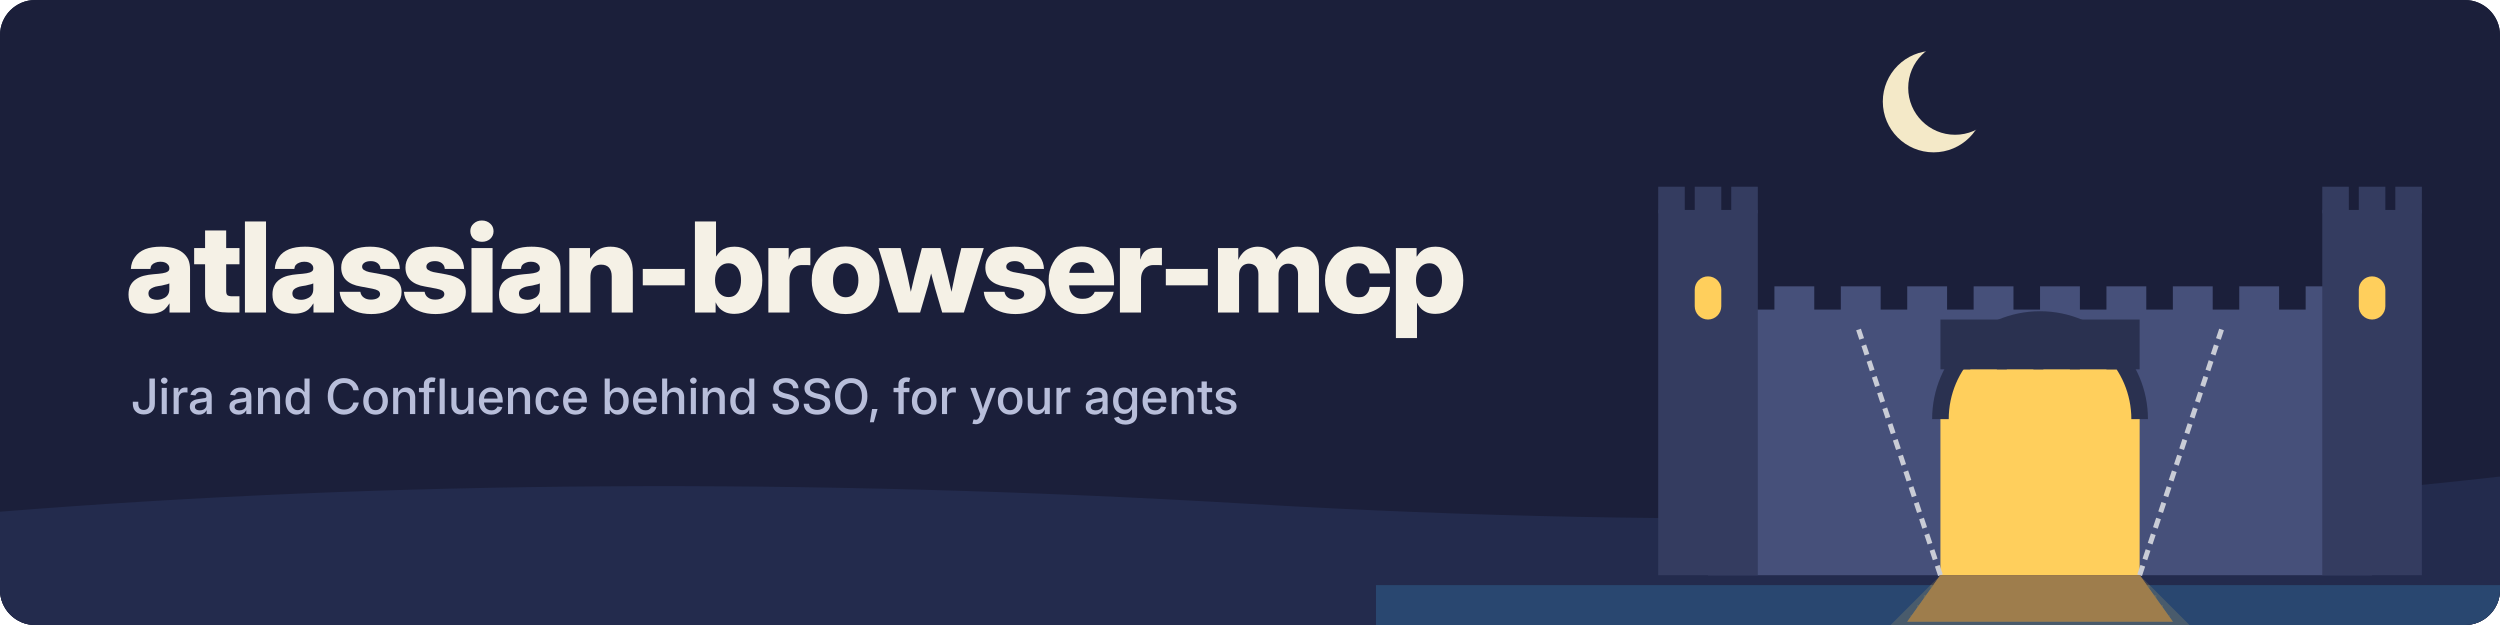
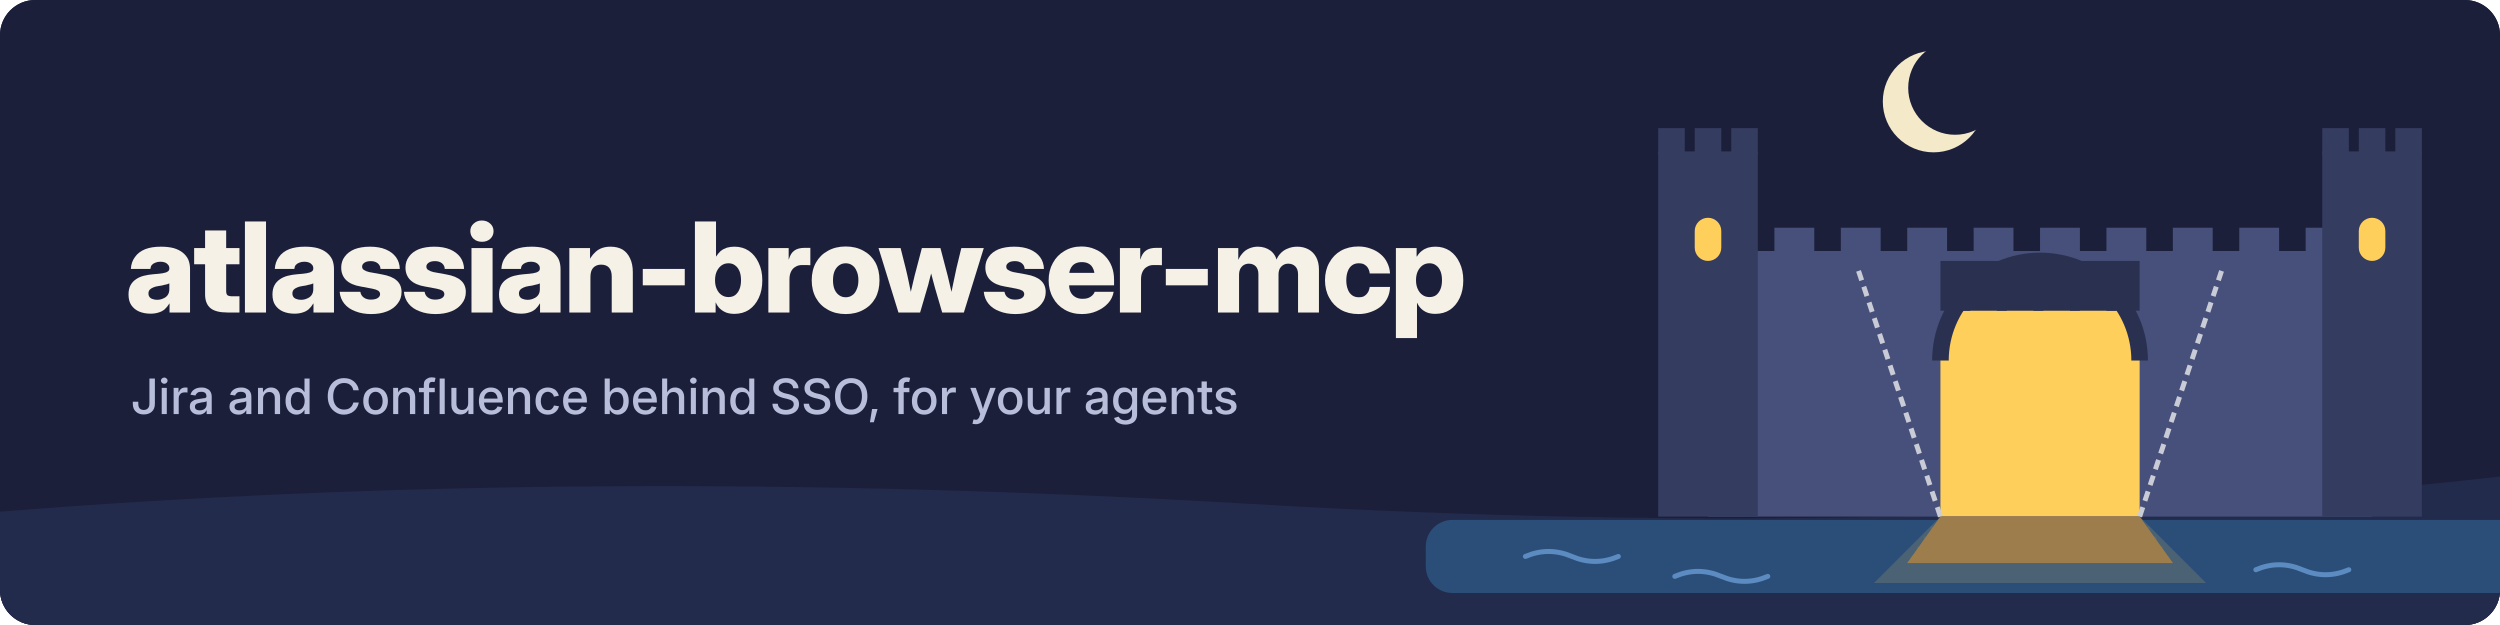
<svg xmlns="http://www.w3.org/2000/svg" viewBox="0 0 1280 320" width="1280" height="320" role="img" aria-label="atlassian-browser-mcp: Jira and Confluence behind SSO, for your agents">
  <defs>
    <clipPath id="c">
      <rect width="1280" height="320" rx="18" />
    </clipPath>
    <path id="ga" d="M13.1 .6q-3.3 0-5.9-1.1q-2.5-1.1-4-3.3q-1.4-2.1-1.4-5.4q0-2.8 1-4.7q1-1.9 2.8-3.1q1.7-1.2 4-1.8q2.4-.6 5-.8q2.9-.2 4.7-.5q1.8-.3 2.6-.9q.8-.5 .8-1.5l0-.2q0-1-.6-1.7q-.6-.8-1.6-1.2q-1-.4-2.4-.4q-1.5 0-2.6 .5q-1.1 .4-1.8 1.2q-.6 .8-.7 2l-10 0q.2-3.6 2.1-6.1q1.8-2.6 5.2-4q3.3-1.3 8.1-1.3q3.6 0 6.4 .7q2.8 .8 4.7 2.3q1.9 1.5 2.9 3.6q.9 2.2 .9 4.9l0 22.2l-10.5 0l0-4.6l-.1 0q-1 1.7-2.3 2.9q-1.4 1.2-3.2 1.7q-1.8 .6-4.1 .6zm3.3-7.1q1.8 0 3.2-.7q1.5-.6 2.3-1.8q.8-1.2 .8-2.9l0-3q-.4 .2-1 .4q-.6 .2-1.3 .3q-.7 .2-1.6 .4q-.9 .1-1.9 .3q-1.4 .2-2.5 .7q-1.2 .5-1.8 1.2q-.6 .8-.6 1.9q0 1 .5 1.7q.6 .8 1.6 1.1q1 .4 2.3 .4z" />
    <path id="gb" d="M23.8-33l0 8.3l-23.2 0l0-8.3zm-17.6-9l10.8 0l0 30.9q0 1.6 .6 2.2q.7 .6 2.5 .6q.8 0 2 0q1.1 0 1.7 0l0 8.3q-.9 0-2.6 0q-1.7 0-3.5 0q-6 0-8.7-2.2q-2.8-2.3-2.8-7.1z" />
    <path id="gc" d="M13.8-46.6l0 46.6l-10.8 0l0-46.6z" />
    <path id="gd" d="M17.6 .8q-4.6 0-8.1-1.4q-3.6-1.3-5.7-3.9q-2.1-2.6-2.4-6.1l10.6 0q.3 1.9 1.7 2.9q1.4 1.1 3.7 1.1q2.2 0 3.5-.8q1.2-.8 1.2-2q0-1.1-1-1.8q-1-.6-3-1l-5.9-1.1q-4.9-.8-7.5-3.3q-2.5-2.5-2.5-6.4q0-3.2 1.8-5.6q1.7-2.4 5-3.8q3.4-1.3 8-1.3q4.6 0 8 1.4q3.3 1.4 5.2 3.9q1.9 2.6 2 6.1l-9.9 0q0-1.7-1.4-2.9q-1.4-1.1-3.5-1.1q-2.2 0-3.3 .8q-1.2 .8-1.2 2q0 1.1 .9 1.7q1 .7 2.7 1.1l6.6 1.2q5.1 .9 7.5 3.1q2.5 2.2 2.5 5.9q0 3.4-2 5.9q-1.9 2.6-5.4 4q-3.5 1.4-8.1 1.4z" />
    <path id="ge" d="M3 0l0-33l10.8 0l0 33zm5.4-36.2q-2.6 0-4.3-1.5q-1.7-1.6-1.7-4q0-2.3 1.7-3.8q1.7-1.6 4.2-1.6q2.6 0 4.3 1.6q1.7 1.5 1.7 3.9q0 2.3-1.7 3.9q-1.7 1.5-4.2 1.5z" />
    <path id="gf" d="M13.8-17.9l0 17.9l-10.8 0l0-33l10.6 0l0 8.8l-1.6 0q1.6-4.3 4.5-6.9q2.9-2.6 7.6-2.6q3.6 0 6.2 1.5q2.5 1.6 3.8 4.5q1.4 2.9 1.4 7l0 20.7l-10.8 0l0-18.5q0-2.9-1.4-4.5q-1.4-1.5-4-1.5q-1.7 0-2.9 .7q-1.3 .7-2 2.2q-.6 1.4-.6 3.7z" />
    <path id="gg" d="M25.2-22.3l0 8.4l-21.5 0l0-8.4z" />
    <path id="gh" d="M23.2 .7q-2.2 0-4-.6q-1.9-.7-3.3-2q-1.4-1.3-2.2-3.2l-.1 0l0 5.1l-10.6 0l0-46.6l10.8 0l0 18l0 0q1.1-1.7 2.4-2.9q1.4-1.1 3.2-1.7q1.8-.5 3.9-.5q4.2 0 7.4 2.2q3.1 2.1 4.9 6q1.9 3.9 1.9 9q0 5.2-1.8 9q-1.8 3.9-5 6.1q-3.2 2.1-7.5 2.1zm-3-8.6q2 0 3.4-1q1.4-1.1 2.2-3q.8-1.9 .8-4.6q0-2.8-.8-4.7q-.8-1.9-2.2-2.9q-1.4-1.1-3.4-1.1q-2.1 0-3.6 1.1q-1.5 1.1-2.4 3q-.9 1.9-.9 4.6q0 2.6 .9 4.5q.9 2 2.4 3q1.5 1.1 3.6 1.1z" />
    <path id="gi" d="M3 0l0-33l10.4 0l0 5.8l.1 0q.9-3.2 2.8-4.5q1.9-1.4 5.3-1.4q.8 0 1.5 0q.7 0 1.4 0l0 8.9q-.6 0-1.8-.1q-1.3 0-2.5 0q-1.9 0-3.3 .9q-1.5 .8-2.3 2.5q-.8 1.6-.8 4l0 16.9z" />
    <path id="gj" d="M19 .8q-5.2 0-9.1-2.2q-3.9-2.1-6.1-6q-2.2-3.9-2.2-9.1q0-5.2 2.2-9.1q2.2-3.9 6.1-6q3.9-2.2 9.1-2.2q5.2 0 9.1 2.2q3.9 2.1 6.1 6q2.1 3.9 2.1 9.1q0 5.2-2.1 9.1q-2.2 3.9-6.1 6q-3.9 2.2-9.1 2.2zm0-8.6q1.9 0 3.3-1q1.5-1 2.3-3q.9-1.9 .9-4.7q0-2.8-.9-4.7q-.8-2-2.3-3q-1.4-1-3.3-1q-1.9 0-3.3 1q-1.5 1-2.4 3q-.8 1.9-.8 4.7q0 2.8 .8 4.7q.9 2 2.4 3q1.4 1 3.3 1z" />
    <path id="gk" d="M10.3 0l-10.2-33l11.3 0l2.6 10.3q.9 3.6 1.7 7.6q.8 3.9 1.6 7.7l-1.4 0q.9-3.8 1.8-7.7q.9-4 1.9-7.6l2.7-10.3l9.5 0l2.7 10.3q1 3.6 1.9 7.6q.9 3.9 1.8 7.7l-1.4 0q.8-3.8 1.6-7.7q.8-3.9 1.6-7.6l2.5-10.3l11.5 0l-10.2 33l-11.1 0l-3.6-12.3q-.5-1.8-1-3.7q-.5-1.9-1-3.8q-.5-1.9-1-3.8l1.9 0q-.5 1.9-1 3.8q-.5 1.9-1 3.8q-.4 1.9-1 3.7l-3.6 12.3z" />
    <path id="gl" d="M18.6 .8q-5 0-8.9-2.3q-3.8-2.2-5.9-6.1q-2.2-3.9-2.2-8.9q0-5 2.2-8.9q2.1-3.9 5.9-6.1q3.8-2.3 8.7-2.3q3.7 0 6.7 1.3q3.1 1.2 5.3 3.5q2.3 2.3 3.5 5.4q1.2 3.1 1.2 6.9l0 2.8l-30 0l0-6.4l25 0l-5 1.3q0-2.1-.8-3.6q-.7-1.6-2.2-2.4q-1.4-.8-3.5-.8q-2 0-3.5 .8q-1.4 .8-2.2 2.4q-.8 1.5-.8 3.6l0 4.8q0 2.2 .8 3.8q.8 1.6 2.4 2.5q1.5 .9 3.7 .9q1.6 0 2.8-.4q1.3-.5 2.1-1.3q.9-.8 1.3-1.9l9.7 0q-.6 3.4-2.9 5.9q-2.3 2.5-5.8 4q-3.4 1.5-7.6 1.5z" />
    <path id="gm" d="M3 0l0-33l10.4 0l0 7.7l-.6 0q.9-2.9 2.5-4.7q1.5-1.9 3.7-2.8q2.1-.9 4.4-.9q3.8 0 6.6 2.1q2.8 2.2 3.4 6.3l-.9 0q.5-2.7 2.2-4.6q1.6-1.9 3.9-2.8q2.3-1 5-1q3.2 0 5.8 1.4q2.5 1.4 3.9 4q1.4 2.7 1.4 6.3l0 22l-10.7 0l0-19.6q0-2.6-1.4-4q-1.4-1.4-3.6-1.4q-1.5 0-2.6 .7q-1.1 .7-1.8 1.9q-.6 1.3-.6 3l0 19.4l-10.3 0l0-19.7q0-2.4-1.3-3.9q-1.4-1.4-3.6-1.4q-1.4 0-2.6 .7q-1.1 .7-1.8 2q-.6 1.3-.6 3.1l0 19.2z" />
    <path id="gn" d="M18.7 .8q-5.1 0-9-2.2q-3.8-2.2-5.9-6.1q-2.2-3.9-2.2-9q0-5.1 2.2-9q2.1-3.9 5.9-6.1q3.9-2.2 9-2.2q3.4 0 6.3 1.1q2.9 1 5 2.8q2.2 1.8 3.4 4.3q1.3 2.5 1.5 5.6l-10.4 0q-.1-1.2-.6-2.2q-.4-.9-1.1-1.6q-.8-.7-1.7-1.1q-1-.3-2.2-.3q-2 0-3.4 1q-1.5 1.1-2.2 3q-.8 2-.8 4.7q0 2.7 .8 4.7q.7 1.9 2.2 3q1.4 1 3.4 1q1.2 0 2.2-.3q.9-.4 1.6-1.1q.7-.7 1.2-1.7q.4-1 .6-2.2l10.4 0q-.1 3.1-1.3 5.6q-1.2 2.5-3.4 4.4q-2.2 1.8-5.1 2.8q-2.9 1.1-6.4 1.1z" />
    <path id="go" d="M3 13.1l0-46.1l10.6 0l0 4.3l.2 0q1-1.7 2.4-2.8q1.4-1.1 3.2-1.7q1.8-.5 3.9-.5q4.2 0 7.4 2.2q3.1 2.1 4.9 6q1.9 3.9 1.9 9q0 5.2-1.8 9q-1.8 3.9-5 6.1q-3.2 2.1-7.5 2.1q-2.2 0-4-.6q-1.8-.7-3.1-1.9q-1.4-1.3-2.2-3.1l-.1 0l0 18zm17.2-21q2 0 3.4-1q1.4-1.1 2.2-3q.8-1.9 .8-4.6q0-2.8-.8-4.7q-.8-1.9-2.2-2.9q-1.4-1.1-3.4-1.1q-2.1 0-3.6 1.1q-1.5 1.1-2.4 3q-.9 1.9-.9 4.6q0 2.6 .9 4.5q.9 2 2.4 3q1.5 1.1 3.6 1.1z" />
    <path id="gp" d="M6.6 .2q-2.5 0-4-1.4q-1.6-1.4-1.6-4.1l0-1l2.8 0l0 1q0 1.6 .7 2.4q.8 .8 2.1 .8q1.3 0 2.1-.8q.8-.8 .8-2.4l0-12.9l2.8 0l0 12.9q0 2.7-1.6 4.1q-1.5 1.4-4.1 1.4z" />
    <path id="gq" d="M1.7 0l0-13.4l2.6 0l0 13.4zm1.3-15.5q-.7 0-1.2-.5q-.5-.5-.5-1.1q0-.7 .5-1.1q.5-.5 1.2-.5q.7 0 1.2 .5q.5 .4 .5 1.1q0 .6-.5 1.1q-.5 .5-1.2 .5z" />
    <path id="gr" d="M1.7 0l0-13.4l2.5 0l0 2.2l.2 0q.3-1.1 1.2-1.8q.9-.6 2.1-.6q.3 0 .6 0q.3 .1 .5 .1l0 2.5q-.2 0-.6-.1q-.4 0-.8 0q-.9 0-1.6 .3q-.7 .4-1.1 1.1q-.4 .7-.4 1.6l0 8.1z" />
    <path id="gs" d="M5.5 .3q-1.2 0-2.3-.5q-1-.5-1.6-1.4q-.6-.9-.6-2.2q0-1.1 .4-1.9q.5-.7 1.2-1.1q.7-.5 1.7-.7q.9-.2 1.9-.3q1.2-.2 1.9-.3q.8 0 1.1-.3q.3-.2 .3-.6l0-.1q0-.7-.3-1.3q-.3-.5-.8-.7q-.6-.3-1.5-.3q-.8 0-1.5 .2q-.6 .3-1 .8q-.4 .4-.5 .9l-2.6-.4q.4-1.3 1.2-2.1q.8-.8 1.9-1.2q1.2-.4 2.5-.4q1 0 1.9 .2q.9 .3 1.7 .8q.8 .5 1.2 1.4q.5 .9 .5 2.2l0 9l-2.6 0l0-1.9l-.1 0q-.3 .6-.8 1.1q-.5 .4-1.3 .8q-.7 .3-1.9 .3zm.6-2.2q1.1 0 1.9-.4q.8-.4 1.2-1.1q.4-.7 .4-1.5l0-1.7q-.2 .2-.6 .3q-.3 .1-.8 .2q-.5 .1-1 .1q-.5 .1-.9 .2q-.7 .1-1.3 .3q-.7 .2-1 .6q-.4 .4-.4 1.1q0 .7 .3 1.1q.3 .4 .9 .6q.6 .2 1.3 .2z" />
    <path id="gt" d="" />
    <path id="gu" d="M4.3-7.9l0 7.9l-2.6 0l0-13.4l2.5 0l.1 3.3l-.4 0q.6-1.8 1.7-2.6q1.1-.9 2.8-.9q1.3 0 2.4 .6q1 .6 1.6 1.7q.6 1.2 .6 2.8l0 8.5l-2.7 0l0-8.1q0-1.5-.7-2.3q-.8-.9-2.1-.9q-.9 0-1.6 .4q-.7 .4-1.1 1.2q-.5 .7-.5 1.8z" />
    <path id="gv" d="M6.7 .3q-1.6 0-2.9-.9q-1.3-.8-2-2.4q-.7-1.5-.7-3.7q0-2.1 .7-3.7q.7-1.5 2-2.4q1.3-.8 2.9-.8q1.1 0 1.9 .4q.8 .3 1.3 .9q.5 .5 .8 1l.1 0l0-6.9l2.6 0l0 18.2l-2.6 0l0-2.1l-.1 0q-.3 .6-.8 1.1q-.5 .5-1.3 .9q-.8 .4-1.9 .4zm.6-2.3q1.1 0 1.9-.6q.8-.6 1.2-1.6q.5-1.1 .5-2.5q0-1.4-.5-2.4q-.4-1.1-1.2-1.7q-.8-.5-1.9-.5q-1.1 0-1.9 .6q-.8 .5-1.2 1.6q-.4 1-.4 2.4q0 1.4 .4 2.5q.4 1 1.2 1.6q.8 .6 1.9 .6z" />
    <path id="gw" d="M9.5 .3q-2.4 0-4.2-1.2q-1.9-1.1-3-3.2q-1.1-2.1-1.1-5q0-2.9 1.1-5q1.1-2.1 3-3.2q1.8-1.1 4.2-1.1q1.5 0 2.8 .4q1.2 .4 2.2 1.2q1 .8 1.7 2q.7 1.1 .9 2.6l-2.8 0q-.2-.9-.6-1.6q-.4-.7-1.1-1.2q-.6-.5-1.4-.7q-.8-.2-1.6-.2q-1.7 0-2.9 .8q-1.3 .8-2 2.3q-.7 1.6-.7 3.7q0 2.2 .7 3.7q.7 1.5 2 2.3q1.2 .8 2.9 .8q.8 0 1.6-.2q.8-.2 1.4-.7q.7-.5 1.1-1.2q.4-.7 .6-1.5l2.8 0q-.2 1.3-.9 2.5q-.6 1.1-1.6 1.9q-1 .9-2.3 1.3q-1.3 .5-2.8 .5z" />
    <path id="gx" d="M7.4 .3q-1.9 0-3.4-.9q-1.4-.9-2.2-2.4q-.7-1.6-.7-3.6q0-2.1 .7-3.7q.8-1.6 2.2-2.4q1.5-.9 3.4-.9q1.9 0 3.3 .9q1.4 .8 2.2 2.4q.8 1.6 .8 3.7q0 2-.8 3.6q-.8 1.5-2.2 2.4q-1.4 .9-3.3 .9zm0-2.3q1.2 0 2-.6q.8-.6 1.2-1.7q.4-1 .4-2.3q0-1.4-.4-2.4q-.4-1.1-1.2-1.7q-.8-.7-2-.7q-1.2 0-2 .7q-.8 .6-1.2 1.7q-.4 1-.4 2.4q0 1.3 .4 2.3q.4 1.1 1.2 1.7q.8 .6 2 .6z" />
    <path id="gy" d="M8.3-13.4l0 2.2l-8.1 0l0-2.2zm-5.6 13.4l0-15.1q0-1.2 .5-2q.6-.8 1.5-1.2q.8-.5 2-.5q.7 0 1.2 .1q.5 .1 .8 .2l-.5 2.1q-.1 0-.4 0q-.4-.1-.7-.1q-.9 0-1.3 .4q-.4 .5-.4 1.3l0 14.8z" />
    <path id="gz" d="M4.3-18.2l0 18.2l-2.6 0l0-18.2z" />
    <path id="gba" d="M6.3 .2q-1.3 0-2.4-.6q-1-.6-1.6-1.7q-.6-1.2-.6-2.8l0-8.5l2.6 0l0 8.1q0 1.5 .8 2.4q.8 .8 2.1 .8q.9 0 1.6-.4q.7-.4 1.1-1.2q.4-.7 .4-1.8l0-7.9l2.7 0l0 13.4l-2.6 0l0-3.3l.4 0q-.6 1.8-1.7 2.7q-1.2 .8-2.8 .8z" />
    <path id="gbb" d="M7.4 .3q-1.9 0-3.4-.9q-1.4-.9-2.2-2.4q-.7-1.6-.7-3.6q0-2.1 .7-3.7q.8-1.5 2.2-2.4q1.4-.9 3.2-.9q1.3 0 2.4 .4q1.1 .4 1.9 1.3q.9 .8 1.3 2.1q.5 1.3 .5 3l0 .9l-10.9 0l0-2l9.5 0l-1.2 .6q0-1.2-.4-2.1q-.4-1-1.2-1.5q-.7-.5-1.8-.5q-1.2 0-2 .5q-.8 .5-1.2 1.4q-.4 .9-.4 2l0 1.3q0 1.4 .5 2.3q.4 1 1.3 1.5q.8 .5 2 .5q.8 0 1.4-.2q.6-.3 1-.7q.5-.5 .7-1.1l2.5 .4q-.3 1.1-1.1 2q-.8 .8-1.9 1.3q-1.2 .5-2.7 .5z" />
    <path id="gbc" d="M7.4 .3q-1.9 0-3.4-.9q-1.4-.9-2.2-2.4q-.7-1.6-.7-3.6q0-2.1 .7-3.7q.8-1.6 2.2-2.4q1.5-.9 3.4-.9q1 0 2 .3q.9 .3 1.7 .8q.7 .6 1.2 1.4q.5 .8 .7 1.7l-2.5 .5q-.1-.6-.4-1q-.3-.5-.7-.8q-.4-.3-.9-.5q-.5-.2-1.1-.2q-1.2 0-2 .7q-.8 .6-1.2 1.7q-.4 1-.4 2.4q0 1.3 .4 2.3q.4 1.1 1.2 1.7q.8 .6 2 .6q.6 0 1.1-.1q.6-.2 .9-.5q.4-.4 .7-.8q.3-.5 .4-1l2.6 .4q-.2 .9-.7 1.7q-.5 .8-1.3 1.4q-.7 .6-1.7 .9q-.9 .3-2 .3z" />
    <path id="gbd" d="M8.4 .3q-1.1 0-1.9-.4q-.8-.4-1.3-.9q-.5-.5-.8-1.1l-.1 0l0 2.1l-2.6 0l0-18.2l2.6 0l0 6.9l.1 0q.3-.5 .8-1q.5-.6 1.3-.9q.8-.4 1.9-.4q1.6 0 2.9 .8q1.3 .9 2 2.4q.7 1.6 .7 3.7q0 2.2-.7 3.7q-.7 1.6-2 2.4q-1.2 .9-2.9 .9zm-.6-2.3q1.1 0 1.9-.6q.8-.6 1.2-1.6q.4-1.1 .4-2.5q0-1.4-.4-2.4q-.4-1.1-1.2-1.6q-.8-.6-1.9-.6q-1.1 0-1.9 .5q-.8 .6-1.2 1.7q-.4 1-.4 2.4q0 1.4 .4 2.5q.4 1 1.2 1.6q.8 .6 1.9 .6z" />
    <path id="gbe" d="M4.3-7.9l0 7.9l-2.6 0l0-18.2l2.6 0l0 8.1l-.4 0q.6-1.8 1.7-2.6q1.1-.9 2.8-.9q1.3 0 2.4 .6q1 .6 1.6 1.7q.6 1.2 .6 2.8l0 8.5l-2.7 0l0-8.1q0-1.5-.7-2.3q-.8-.9-2.1-.9q-.9 0-1.6 .4q-.7 .4-1.1 1.2q-.5 .7-.5 1.8z" />
    <path id="gbf" d="M8.1 .3q-2.1 0-3.6-.7q-1.6-.7-2.4-1.9q-.9-1.3-.9-3l2.7 0q.1 1 .6 1.7q.6 .8 1.5 1.1q.9 .4 2.1 .4q1.1 0 2-.4q1-.3 1.5-1q.5-.7 .5-1.5q0-.8-.4-1.3q-.4-.5-1.2-.9q-.8-.3-1.9-.6l-2.1-.5q-2.4-.7-3.6-1.8q-1.3-1.2-1.3-3.1q0-1.6 .9-2.8q.8-1.1 2.3-1.8q1.4-.6 3.3-.6q1.9 0 3.3 .6q1.4 .7 2.2 1.9q.9 1.2 .9 2.7l-2.7 0q-.1-1.3-1.1-2.1q-1.1-.8-2.7-.8q-1.1 0-1.9 .4q-.8 .3-1.3 1q-.4 .6-.4 1.4q0 .8 .4 1.3q.5 .5 1.3 .8q.7 .4 1.6 .6l1.8 .4q1.1 .3 2 .7q1 .4 1.7 1q.8 .6 1.2 1.4q.4 .9 .4 2q0 1.6-.8 2.8q-.8 1.2-2.3 1.9q-1.5 .7-3.6 .7z" />
    <path id="gbg" d="M9.5 .3q-2.4 0-4.2-1.2q-1.9-1.1-3-3.2q-1.1-2.1-1.1-5q0-2.9 1.1-5q1.1-2.1 3-3.2q1.8-1.1 4.2-1.1q2.4 0 4.3 1.1q1.8 1.1 2.9 3.2q1.1 2.1 1.1 5q0 2.9-1.1 5q-1.1 2.1-2.9 3.2q-1.9 1.2-4.3 1.2zm0-2.6q1.6 0 2.8-.7q1.3-.8 2-2.4q.7-1.5 .7-3.7q0-2.2-.7-3.7q-.7-1.6-2-2.3q-1.2-.8-2.8-.8q-1.5 0-2.8 .8q-1.2 .7-2 2.3q-.7 1.5-.7 3.7q0 2.2 .7 3.7q.8 1.6 2 2.4q1.3 .7 2.8 .7z" />
    <path id="gbh" d="M1.2 4.2l1.1-6.8l2.8 0l-1.9 6.8z" />
    <path id="gbi" d="M1.6 5l.5-2.2l.6 0q.6 .2 1.1 .1q.5-.2 .8-.6q.4-.3 .6-1.1l.4-1.2l-5.1-13.4l2.8 0l2.7 7.5q.4 1.2 .7 2.4q.3 1.2 .7 2.4l-.8 0q.3-1.2 .6-2.4q.4-1.2 .8-2.4l2.7-7.5l2.8 0l-5.9 15.4q-.4 1.1-1 1.8q-.6 .7-1.4 1q-.8 .4-1.8 .4q-.5 0-1-.1q-.5-.1-.8-.1z" />
    <path id="gbj" d="M7.4 5.4q-1.6 0-2.8-.5q-1.2-.4-1.9-1.1q-.8-.8-1.1-1.8l2.4-.7q.2 .5 .6 .9q.4 .5 1.1 .7q.7 .3 1.7 .3q1.5 0 2.5-.8q.9-.7 .9-2.3l0-2.4l-.2 0q-.3 .5-.8 1q-.4 .5-1.2 .9q-.8 .3-1.9 .3q-1.6 0-2.9-.8q-1.3-.8-2-2.2q-.7-1.5-.7-3.6q0-2.1 .7-3.7q.7-1.5 2-2.4q1.3-.8 2.9-.8q1.2 0 1.9 .4q.8 .3 1.3 .9q.5 .5 .8 1l.1 0l0-2.1l2.6 0l0 13.5q0 1.8-.8 3q-.8 1.2-2.1 1.7q-1.4 .6-3.1 .6zm-.1-7.7q1.1 0 1.9-.5q.8-.6 1.2-1.6q.5-1 .5-2.4q0-1.3-.4-2.4q-.5-1-1.3-1.6q-.8-.5-1.9-.5q-1.1 0-1.9 .5q-.8 .6-1.2 1.6q-.4 1.1-.4 2.4q0 1.4 .4 2.4q.4 1 1.2 1.5q.8 .6 1.9 .6z" />
    <path id="gbk" d="M7.7-13.4l0 2.2l-7.5 0l0-2.2zm-5.4-3.3l2.7 0l0 13.1q0 .8 .3 1.1q.3 .4 1.1 .4q.2 0 .6 0q.3-.1 .6-.1l.3 2.1q-.4 .1-.9 .2q-.4 0-.9 0q-1.8 0-2.8-.9q-1-.9-1-2.5z" />
    <path id="gbl" d="M6.5 .3q-1.4 0-2.6-.5q-1.2-.4-1.9-1.3q-.7-.8-.9-2.1l2.5-.4q.2 1.1 1 1.6q.7 .6 1.9 .6q1.3 0 2.1-.6q.7-.5 .7-1.3q0-.6-.5-1q-.5-.5-1.4-.7l-2.2-.5q-1.9-.4-2.8-1.3q-1-1-1-2.4q0-1.2 .7-2.1q.7-.9 1.8-1.4q1.2-.5 2.7-.5q1.5 0 2.5 .5q1.1 .4 1.8 1.2q.6 .9 .8 2l-2.4 .3q-.2-.8-.8-1.3q-.7-.6-1.9-.6q-1.1 0-1.8 .5q-.7 .5-.7 1.3q0 .6 .5 1.1q.5 .4 1.5 .6l2.2 .5q1.9 .4 2.8 1.3q.9 .9 .9 2.3q0 1.3-.7 2.2q-.7 .9-1.9 1.5q-1.2 .5-2.9 .5z" />
  </defs>
  <g clip-path="url(#c)">
    <rect width="1280" height="320" fill="#1B1F3A" />
    <rect width="1280" height="320" fill="#1B1F3A" />
    <circle cx="990" cy="52" r="26" fill="#F4E9C8" />
    <circle cx="1001" cy="45" r="24" fill="#1B1F3A" />
    <path d="M0 262 Q300 238 640 258 T1280 244 V320 H0Z" fill="#232B4D" />
-     <g transform="translate(1240 320) scale(.85) translate(-1240 -320)">
+     <g transform="translate(1240 290) scale(.85) translate(-1240 -320)">
      <rect x="810" y="130" width="400" height="160" fill="#46507A" />
      <rect x="810" y="116" width="24" height="16" fill="#46507A" />
      <rect x="850" y="116" width="24" height="16" fill="#46507A" />
      <rect x="890" y="116" width="24" height="16" fill="#46507A" />
      <rect x="930" y="116" width="24" height="16" fill="#46507A" />
      <rect x="970" y="116" width="24" height="16" fill="#46507A" />
      <rect x="1010" y="116" width="24" height="16" fill="#46507A" />
      <rect x="1050" y="116" width="24" height="16" fill="#46507A" />
      <rect x="1090" y="116" width="24" height="16" fill="#46507A" />
      <rect x="1130" y="116" width="24" height="16" fill="#46507A" />
      <rect x="1170" y="116" width="24" height="16" fill="#46507A" />
      <rect x="780" y="70" width="60" height="220" fill="#343C60" />
      <rect x="780" y="56" width="16" height="16" fill="#343C60" />
      <rect x="802" y="56" width="16" height="16" fill="#343C60" />
      <rect x="824" y="56" width="16" height="16" fill="#343C60" />
      <rect x="802" y="110" width="16" height="26" rx="8" fill="#FFCF5C" />
      <rect x="1180" y="70" width="60" height="220" fill="#343C60" />
      <rect x="1180" y="56" width="16" height="16" fill="#343C60" />
      <rect x="1202" y="56" width="16" height="16" fill="#343C60" />
      <rect x="1224" y="56" width="16" height="16" fill="#343C60" />
      <rect x="1202" y="110" width="16" height="26" rx="8" fill="#FFCF5C" />
      <path d="M950 290 V196 A60 60 0 0 1 1070 196 V290Z" fill="#FFCF5C" />
      <path d="M950 196 A60 60 0 0 1 1070 196" stroke="#2A3150" stroke-width="10" fill="none" />
      <path d="M965 150 V166" stroke="#2A3150" stroke-width="6" />
      <path d="M987 150 V166" stroke="#2A3150" stroke-width="6" />
      <path d="M1009 150 V166" stroke="#2A3150" stroke-width="6" />
      <path d="M1031 150 V166" stroke="#2A3150" stroke-width="6" />
      <path d="M1053 150 V166" stroke="#2A3150" stroke-width="6" />
      <rect x="950" y="136" width="120" height="30" fill="#2A3150" />
      <path d="M950 290 L930 318 H1090 L1070 290Z" fill="#8D6E4A" />
      <path d="M944 297 H1076" stroke="#6B5236" stroke-width="2" />
      <path d="M940 303 H1080" stroke="#6B5236" stroke-width="2" />
      <path d="M936 309 H1084" stroke="#6B5236" stroke-width="2" />
      <path d="M932 315 H1088" stroke="#6B5236" stroke-width="2" />
      <path d="M950 290 L900 140 M1070 290 L1120 140" stroke="#C9CCD6" stroke-width="3" stroke-dasharray="6 4" />
-       <rect x="610" y="296" width="800" height="24" fill="#2E5A88" fill-opacity=".6" />
+       <rect x="640" y="292" width="770" height="44" rx="16" fill="#2E5A88" fill-opacity=".75" />
+       <path d="M700 314 q14 -6 28 0 t28 0 M1140 322 q14 -6 28 0 t28 0 M790 326 q14 -6 28 0 t28 0" stroke="#5B8BC0" stroke-width="3" fill="none" stroke-linecap="round" />
      <path d="M950 290 L930 318 H1090 L1070 290Z" fill="#8D6E4A" />
      <path d="M950 290 L1070 290 L1110 330 L910 330Z" fill="#FFCF5C" fill-opacity=".15" />
    </g>
    <g fill="#F5F1E6">
      <use href="#ga" x="64" y="160" />
      <use href="#gb" x="98.8" y="160" />
      <use href="#gc" x="122.4" y="160" />
      <use href="#ga" x="137.7" y="160" />
      <use href="#gd" x="172.5" y="160" />
      <use href="#gd" x="205.4" y="160" />
      <use href="#ge" x="238.4" y="160" />
      <use href="#ga" x="253.7" y="160" />
      <use href="#gf" x="288.5" y="160" />
      <use href="#gg" x="325.4" y="160" />
      <use href="#gh" x="352.8" y="160" />
      <use href="#gi" x="390.4" y="160" />
      <use href="#gj" x="414" y="160" />
      <use href="#gk" x="449.7" y="160" />
      <use href="#gd" x="502.3" y="160" />
      <use href="#gl" x="535.3" y="160" />
      <use href="#gi" x="570.4" y="160" />
      <use href="#gg" x="593.2" y="160" />
      <use href="#gm" x="620.6" y="160" />
      <use href="#gn" x="676.8" y="160" />
      <use href="#go" x="711.7" y="160" />
    </g>
    <g fill="#B8BEDA">
      <use href="#gp" x="67" y="212" />
      <use href="#gq" x="81.1" y="212" />
      <use href="#gr" x="87.2" y="212" />
      <use href="#gs" x="96.2" y="212" />
      <use href="#gs" x="116.5" y="212" />
      <use href="#gu" x="130.4" y="212" />
      <use href="#gv" x="145.1" y="212" />
      <use href="#gw" x="166.6" y="212" />
      <use href="#gx" x="184.9" y="212" />
      <use href="#gu" x="199.6" y="212" />
      <use href="#gy" x="214.3" y="212" />
      <use href="#gz" x="223.4" y="212" />
      <use href="#gba" x="229.4" y="212" />
      <use href="#gbb" x="244.1" y="212" />
      <use href="#gu" x="258.4" y="212" />
      <use href="#gbc" x="273.1" y="212" />
      <use href="#gbb" x="287.2" y="212" />
      <use href="#gbd" x="307.9" y="212" />
      <use href="#gbb" x="323" y="212" />
      <use href="#gbe" x="337.3" y="212" />
      <use href="#gq" x="352" y="212" />
      <use href="#gu" x="358.1" y="212" />
      <use href="#gv" x="372.8" y="212" />
      <use href="#gbf" x="394.3" y="212" />
      <use href="#gbf" x="410.3" y="212" />
      <use href="#gbg" x="426.3" y="212" />
      <use href="#gbh" x="444.2" y="212" />
      <use href="#gy" x="457.3" y="212" />
      <use href="#gx" x="465.8" y="212" />
      <use href="#gr" x="480.6" y="212" />
      <use href="#gbi" x="496.3" y="212" />
      <use href="#gx" x="509.8" y="212" />
      <use href="#gba" x="524.5" y="212" />
      <use href="#gr" x="539.2" y="212" />
      <use href="#gs" x="554.9" y="212" />
      <use href="#gbj" x="568.8" y="212" />
      <use href="#gbb" x="583.9" y="212" />
      <use href="#gu" x="598.2" y="212" />
      <use href="#gbk" x="612.9" y="212" />
      <use href="#gbl" x="621.1" y="212" />
    </g>
  </g>
</svg>
